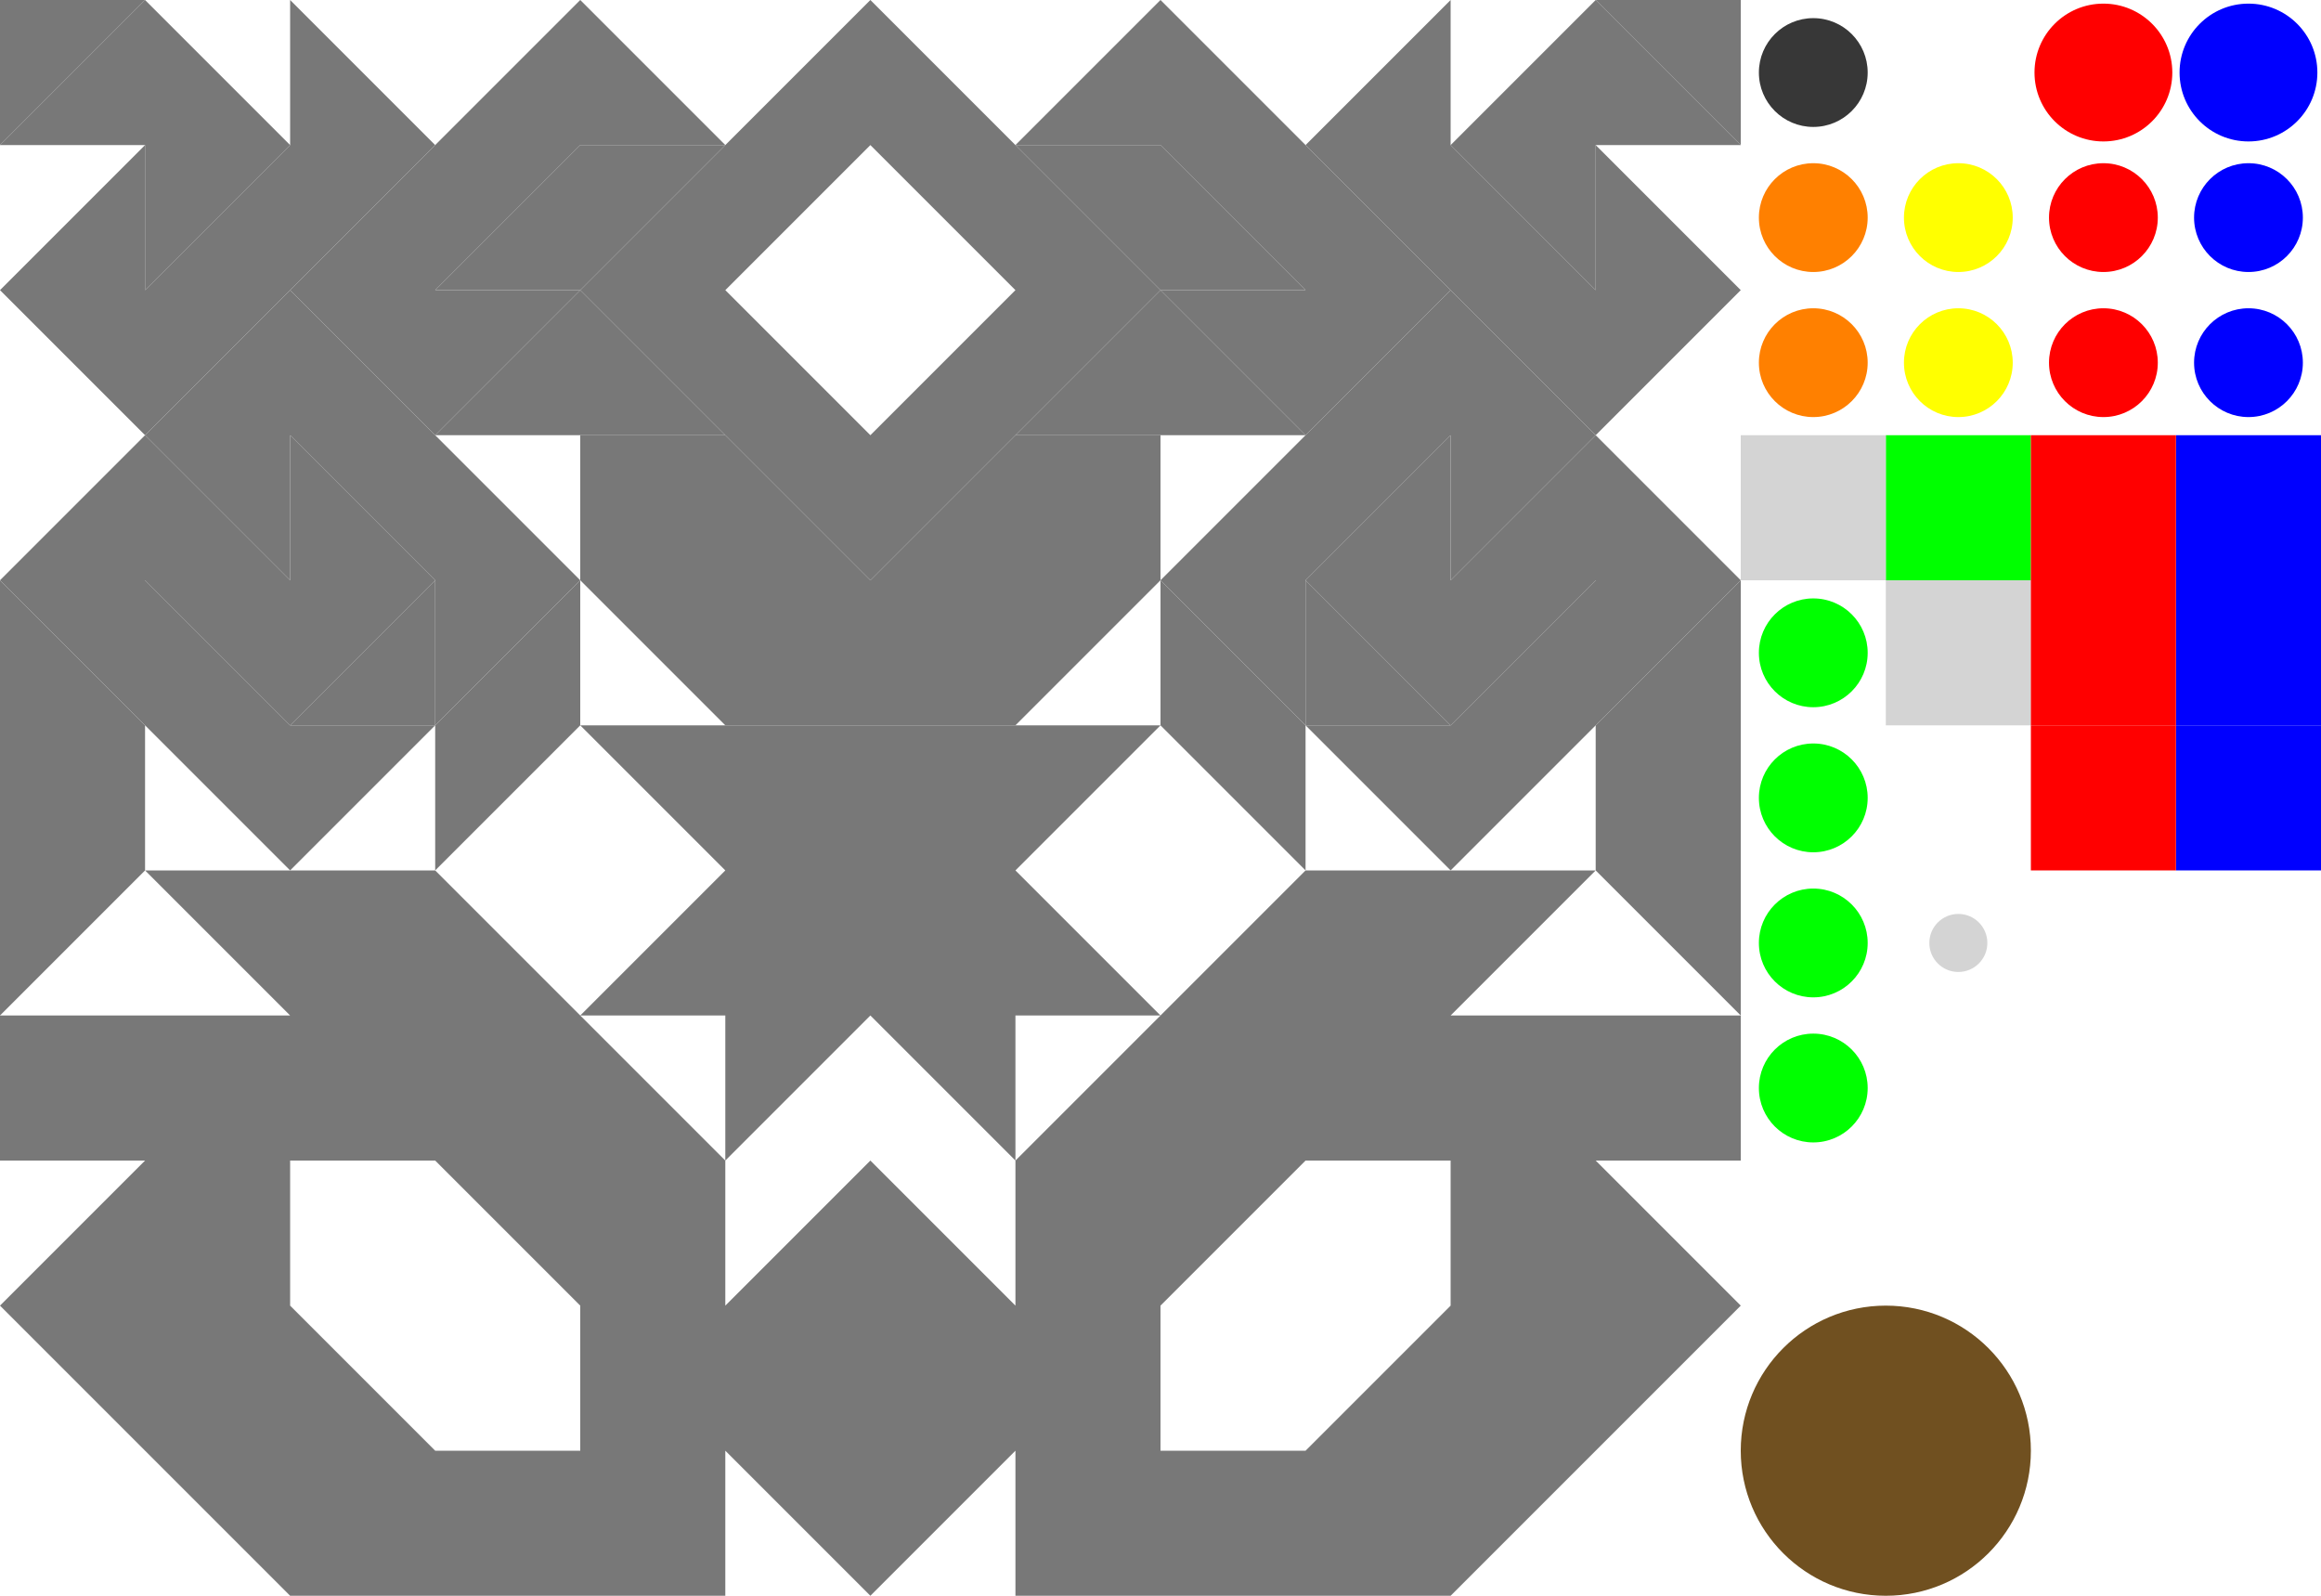
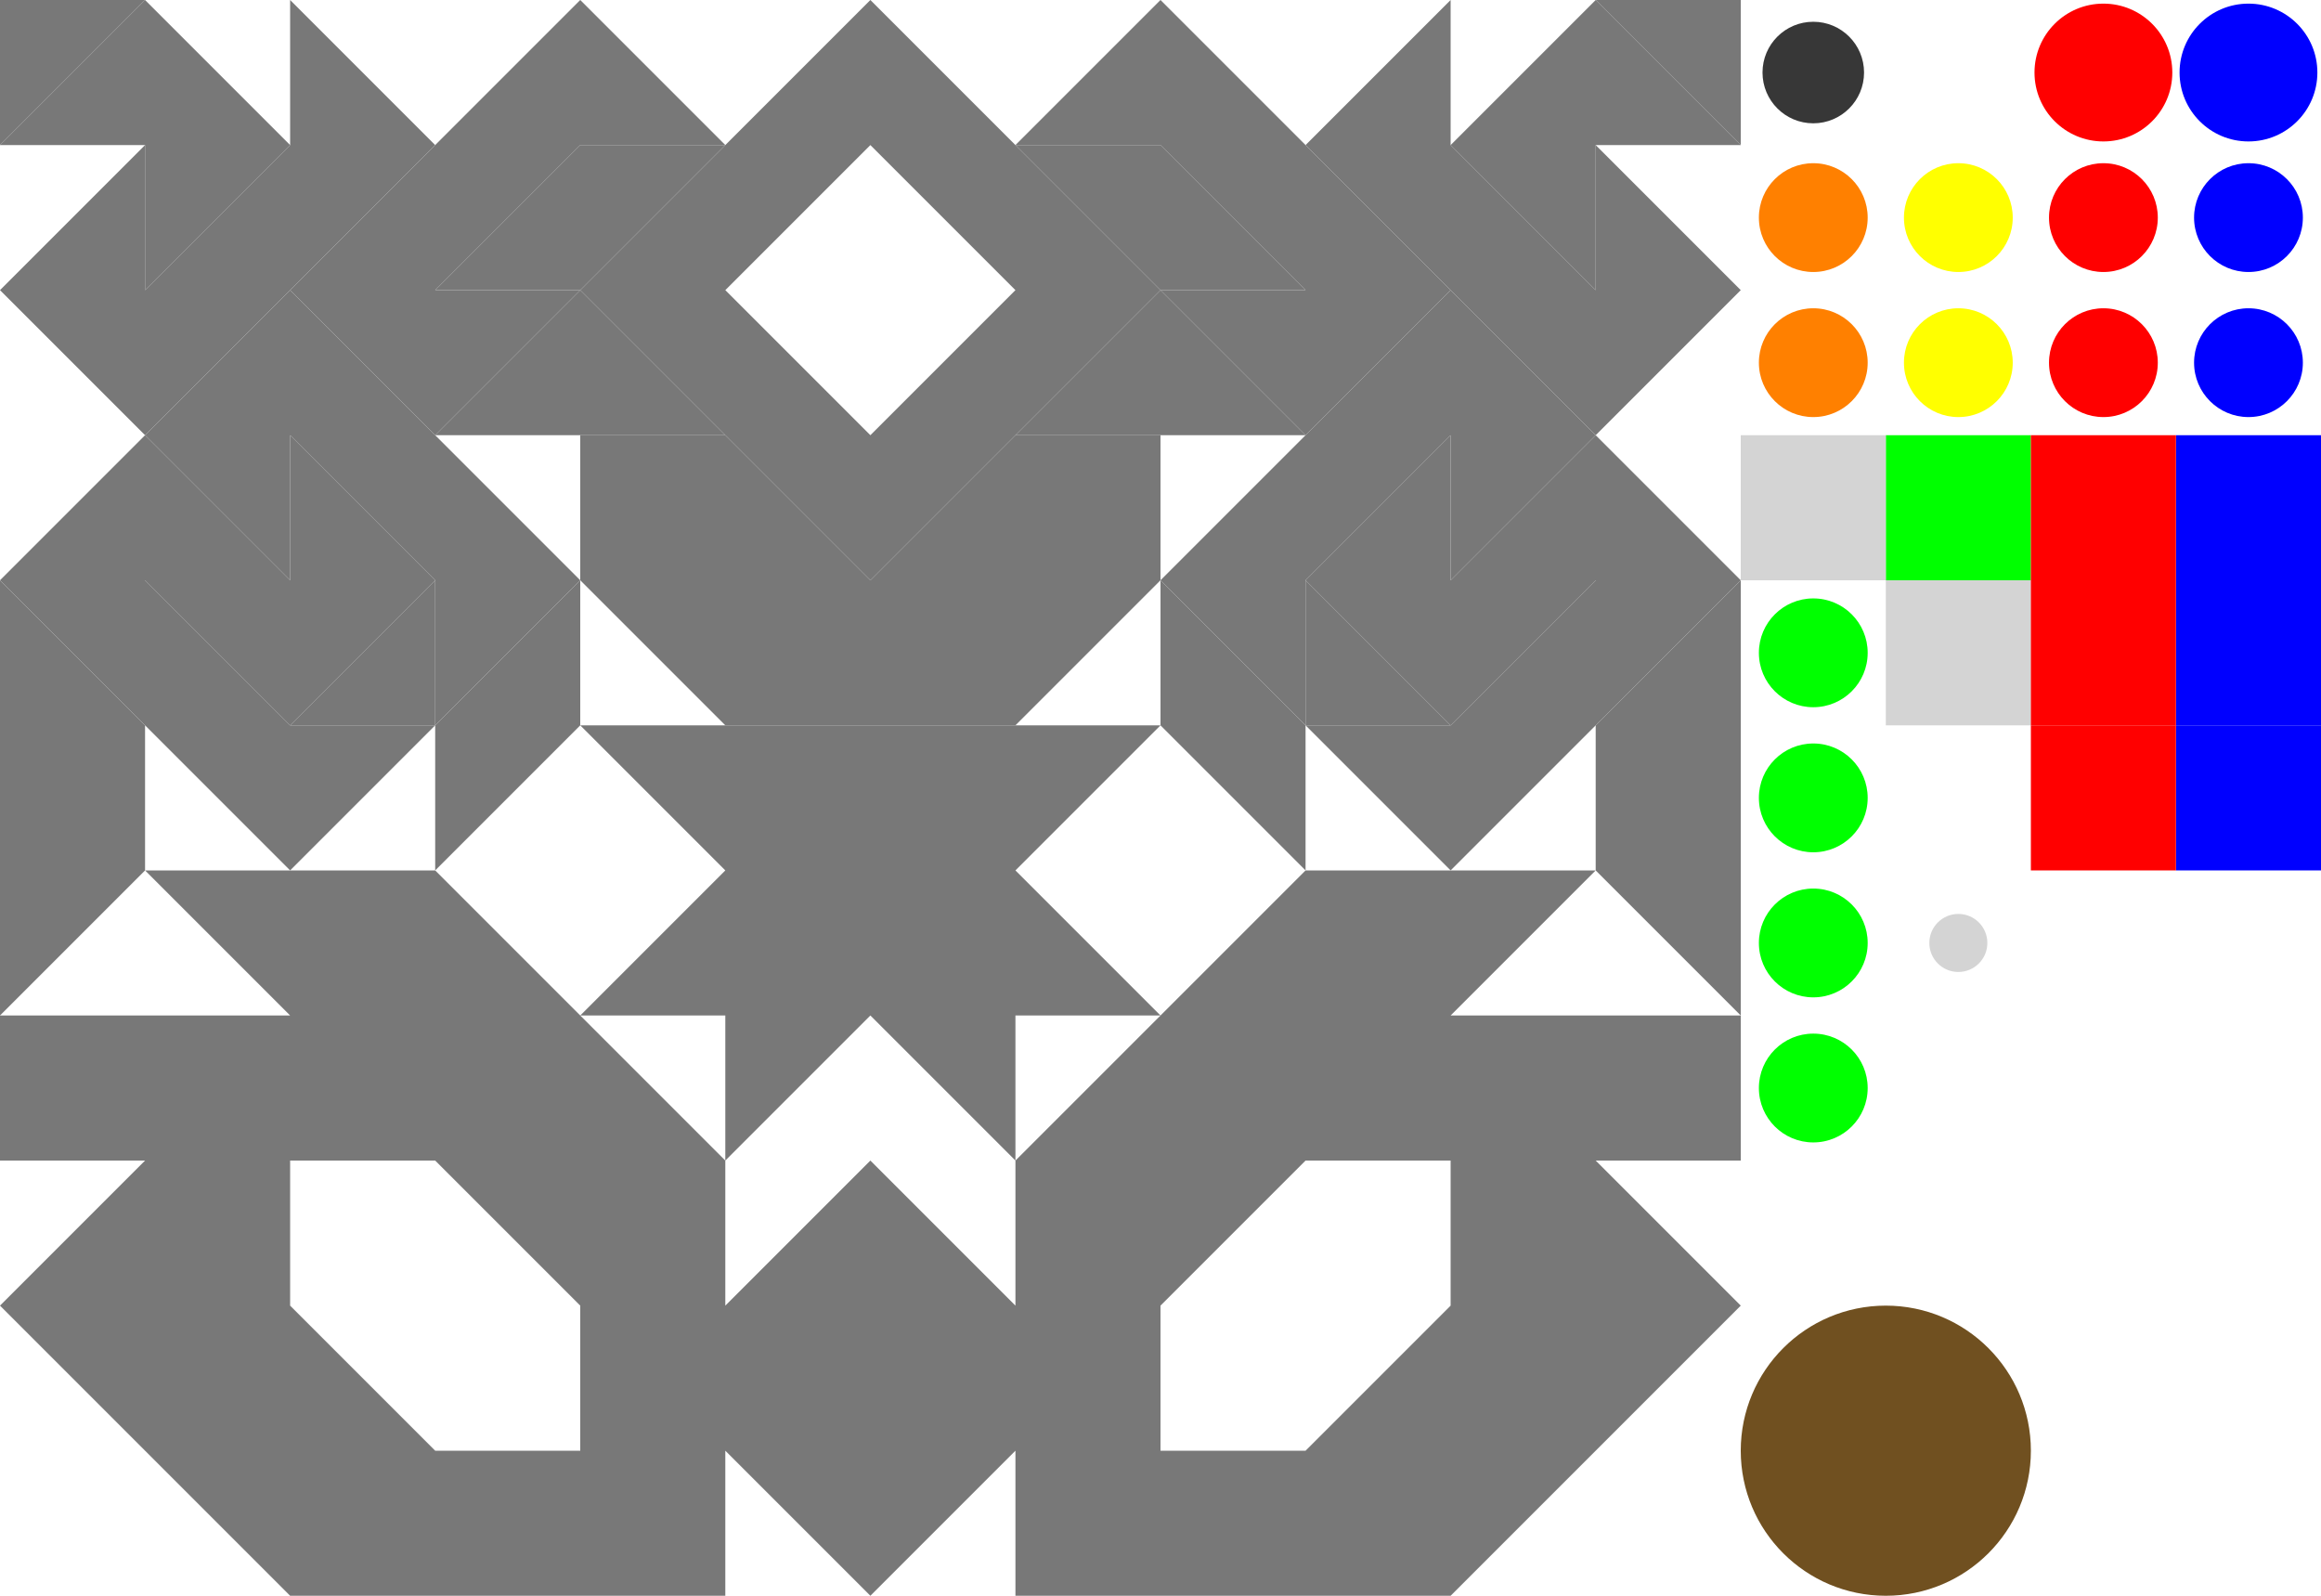
<svg xmlns="http://www.w3.org/2000/svg" version="1.1" x="0px" y="0px" width="640px" height="440px" viewBox="0 0 640 440" enable-background="new 0 0 640 440" xml:space="preserve">
  <g id="Walls">
    <g id="Walls_D">
      <polygon id="Wall_27_" fill="#787878" points="0,0 0,40 40,0   " />
      <polygon id="Wall_26_" fill="#787878" points="80,0 120,40 40,120 0,80 40,40 40,80 80,40   " />
      <polygon id="Wall_25_" fill="#787878" points="160,80 120,120 200,120   " />
      <polygon id="Wall_24_" fill="#787878" points="80,200 120,160 120,200   " />
      <path id="Wall_23_" fill="#787878" d="M480,280h-80l40-40h-80l-80,80v40l-40-40l-40,40v-40l-80-80H40l40,40H0v40h40L0,360l80,80    h120v-40l40,40l40-40v40h120l80-80l-40-40h40V280z M160,400h-40l-40-40v-40h40l40,40V400z M400,360l-40,40h-40v-40l40-40h40V360z" />
      <polygon id="Wall_22_" fill="#787878" points="280,120 320,80 360,120   " />
      <polygon id="Wall_21_" fill="#787878" points="360,160 360,200 400,200   " />
      <polygon id="Wall_20_" fill="#787878" points="400,0 360,40 440,120 480,80 440,40 440,80 400,40   " />
      <polygon id="Wall_19_" fill="#787878" points="440,0 480,40 480,0   " />
    </g>
    <g id="Walls_C">
      <path id="Wall_18_" fill="#787878" d="M240,0l-80,80l80,80l80-80L240,0z M200,80l40-40l40,40l-40,40L200,80z" />
      <polygon id="Wall_17_" fill="#787878" points="40,120 80,80 160,160 120,200 120,160 80,120 80,160   " />
      <polygon id="Wall_16_" fill="#787878" points="160,200 320,200 280,240 320,280 280,280 280,320 240,280 200,320 200,280 160,280     200,240   " />
      <polygon id="Wall_15_" fill="#787878" points="0,160 40,200 40,240 0,280   " />
      <polygon id="Wall_14_" fill="#787878" points="480,160 440,200 440,240 480,280   " />
      <polygon id="Wall_13_" fill="#787878" points="320,160 360,200 360,160 400,120 400,160 440,120 400,80   " />
    </g>
    <g id="Walls_B">
      <polygon id="Wall_12_" fill="#787878" points="280,40 320,0 400,80 360,120 320,80 360,80 320,40   " />
      <polygon id="Wall_11_" fill="#787878" points="160,0 80,80 120,120 160,80 120,80 160,40 200,40   " />
      <polygon id="Wall_10_" fill="#787878" points="160,120 160,160 200,200 280,200 320,160 320,120 280,120 240,160 200,120   " />
      <polygon id="Wall_9_" fill="#787878" points="80,160 40,120 0,160 80,240 120,200 80,200 40,160   " />
      <polygon id="Wall_8_" fill="#787878" points="360,200 400,200 440,160 400,160 440,120 480,160 400,240   " />
    </g>
    <g id="Walls_A">
      <polygon id="Wall_7_" fill="#787878" points="0,40 40,0 80,40 40,80 40,40   " />
      <polygon id="Wall_6_" fill="#787878" points="200,40 160,40 120,80 160,80   " />
      <polygon id="Wall_5_" fill="#787878" points="280,40 320,40 360,80 320,80   " />
      <polygon id="Wall_4_" fill="#787878" points="160,160 160,200 120,240 120,200   " />
      <polygon id="Wall_3_" fill="#787878" points="80,120 120,160 80,200 40,160 80,160   " />
      <polygon id="Wall_2_" fill="#787878" points="400,120 360,160 400,200 440,160 400,160   " />
      <polygon id="Wall_1_" fill="#787878" points="320,160 320,200 360,240 360,200   " />
      <polygon id="Wall" fill="#787878" points="480,40 440,0 400,40 440,80 440,40   " />
    </g>
  </g>
  <g id="Neutral">
    <circle id="Button" fill="#D4D4D4" cx="540" cy="260" r="8" />
    <rect id="Floor_2_" x="520" y="160" fill="#D4D4D4" width="40" height="40" />
    <rect id="Green_Gate" x="520" y="120" fill="#00FF00" width="40" height="40" />
    <circle id="Neutral_Flag_-_Taken" fill="#FFFF00" cx="540" cy="100" r="15" />
    <circle id="Neutral_Flag" fill="#FFFF00" cx="540" cy="60" r="15" />
    <circle id="Mars_Ball" fill="#705020" cx="520" cy="400" r="40" />
    <circle id="Powerup_-_Speed" fill="#00FF00" cx="500" cy="180" r="15" />
    <circle id="Powerup_-_TagPro" fill="#00FF00" cx="500" cy="220" r="15" />
    <circle id="Powerup_-_Rolling_Bomb" fill="#00FF00" cx="500" cy="260" r="15" />
    <circle id="Powerup_-_Juke_Juice" fill="#00FF00" cx="500" cy="300" r="15" />
    <rect id="Gate" x="480" y="120" fill="#D4D4D4" width="40" height="40" />
    <circle id="Bomb_-_Defused" fill="#FF8000" cx="500" cy="100" r="15" />
    <circle id="Bomb" fill="#FF8000" cx="500" cy="60" r="15" />
-     <circle id="Spike" fill="#373737" cx="500" cy="20" r="15" />
+     <circle id="Spike" fill="#373737" cx="500" cy="20" r="14" />
  </g>
  <g id="Blue">
    <rect id="Team_Tile" x="600" y="160" fill="#0000FF" width="40" height="40" />
    <rect id="Endzone" x="600" y="200" fill="#0000FF" width="40" height="40" />
    <rect id="Gate_1_" x="600" y="120" fill="#0000FF" width="40" height="40" />
    <circle id="Taken_Flag" fill="#0000FF" cx="620" cy="100" r="15" />
    <circle id="Flag" fill="#0000FF" cx="620" cy="60" r="15" />
    <circle id="Ball" fill="#0000FF" cx="620" cy="20" r="19" />
  </g>
  <g id="Red">
    <rect id="Endzone_1_" x="560" y="200" fill="#FF0000" width="40" height="40" />
    <rect id="Team_Tile_1_" x="560" y="160" fill="#FF0000" width="40" height="40" />
    <rect id="Gate_2_" x="560" y="120" fill="#FF0000" width="40" height="40" />
    <circle id="Taken_Flag_1_" fill="#FF0000" cx="580" cy="100" r="15" />
    <circle id="Flag_1_" fill="#FF0000" cx="580" cy="60" r="15" />
    <circle id="Ball_1_" fill="#FF0000" cx="580" cy="20" r="19" />
  </g>
</svg>
